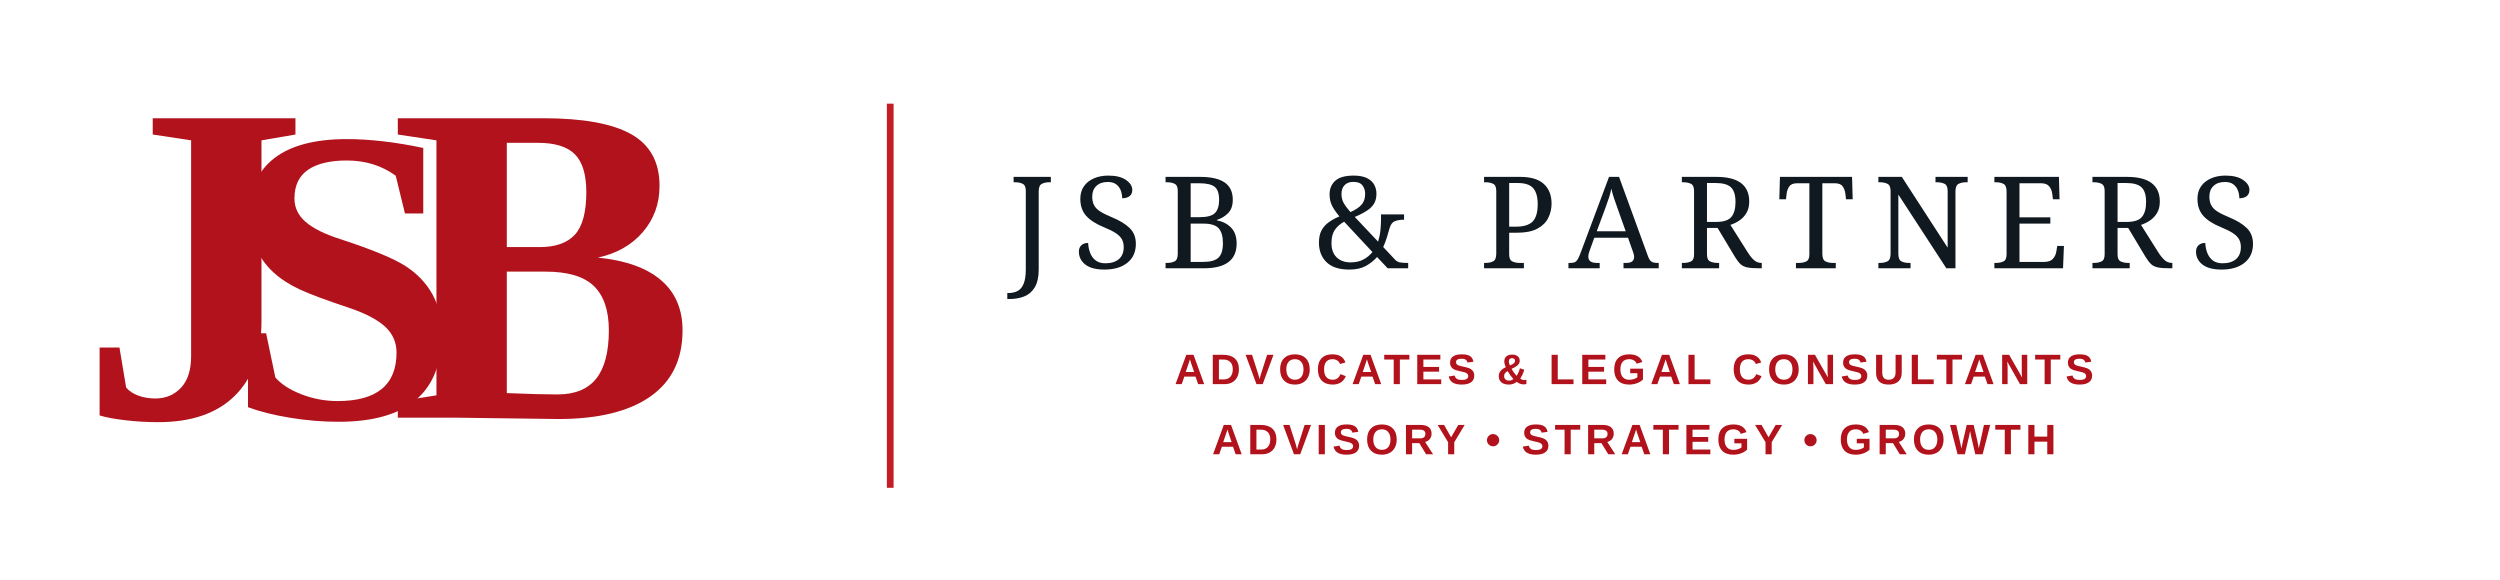
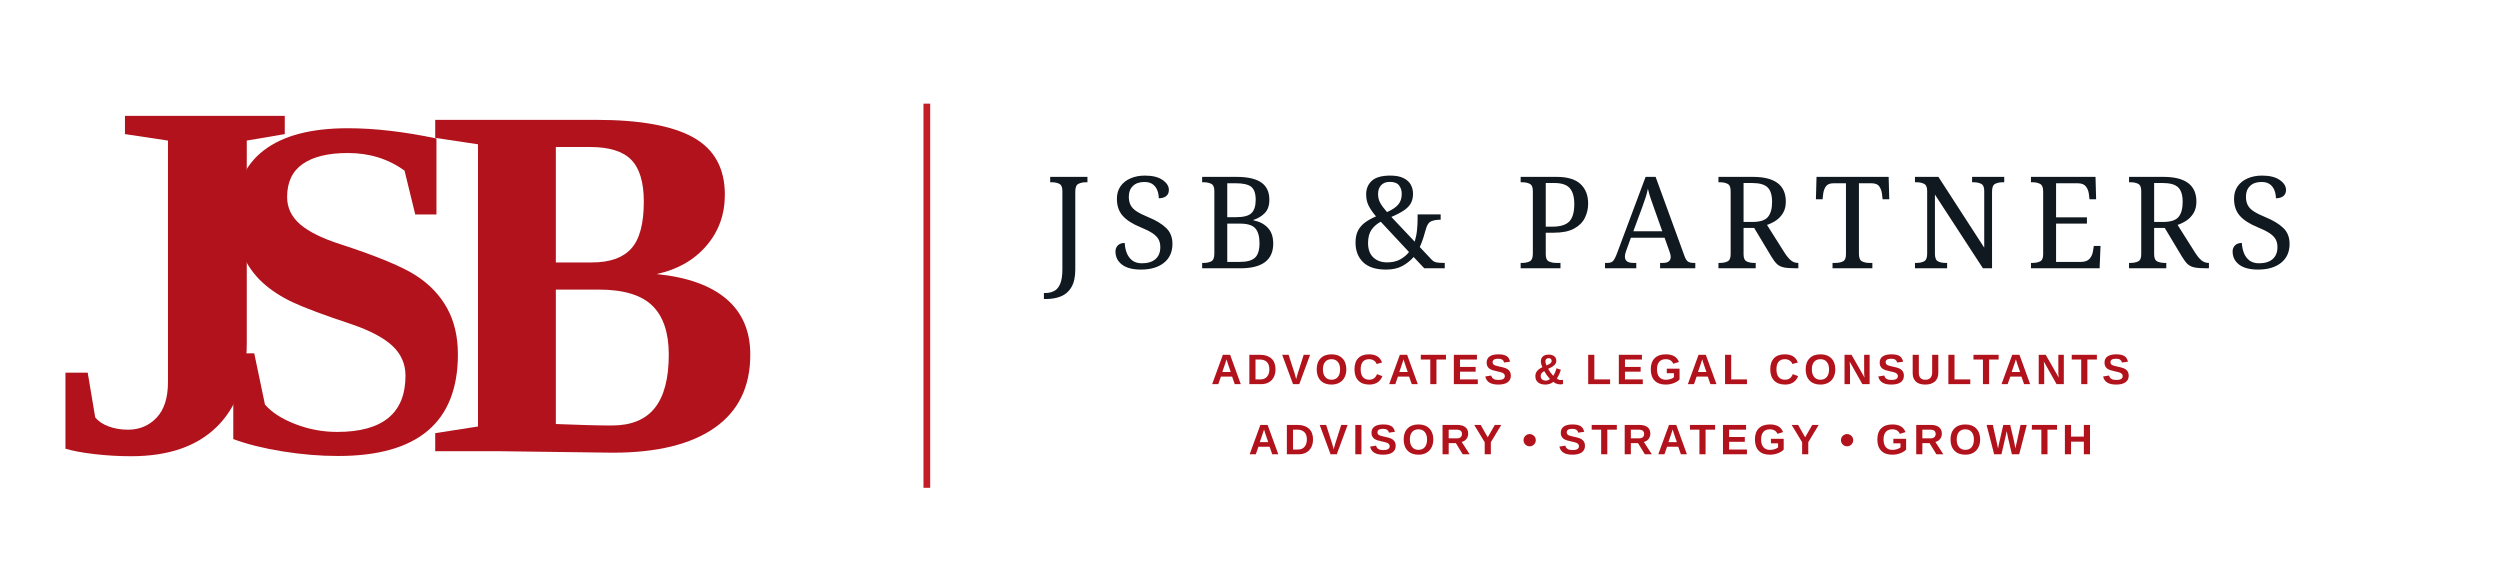
<svg xmlns="http://www.w3.org/2000/svg" width="820" height="190" viewBox="0 0 820 190" role="img" aria-labelledby="title desc">
  <g fill="#b1121b" font-family="Bodoni 72, Didot, Georgia, serif" font-weight="700">
-     <text x="26" y="137" font-size="150">J</text>
-     <text x="74" y="137" font-size="138">S</text>
-     <text x="128" y="137" font-size="150">B</text>
+     <text x="14" y="148" font-size="168">J</text>
+     <text x="68" y="148" font-size="160">S</text>
+     <text x="140" y="148" font-size="166">B</text>
  </g>
-   <line x1="292" y1="34" x2="292" y2="160" stroke="#c51d25" stroke-width="2.2" />
+   <line x1="304" y1="34" x2="304" y2="160" stroke="#c51d25" stroke-width="2.2" />
  <g fill="#101820" font-family="Georgia, serif" text-anchor="middle">
-     <text x="536" y="88" font-size="42" letter-spacing="6" textLength="390" lengthAdjust="spacingAndGlyphs">JSB &amp; PARTNERS</text>
+     <text x="548" y="88" font-size="42" letter-spacing="6" textLength="390" lengthAdjust="spacingAndGlyphs">JSB &amp; PARTNERS</text>
  </g>
-   <text x="536" y="126" fill="#b1121b" font-family="Arial, sans-serif" font-size="14" font-weight="800" letter-spacing="1.5" text-anchor="middle" textLength="390" lengthAdjust="spacingAndGlyphs">
+   <text x="548" y="126" fill="#b1121b" font-family="Arial, sans-serif" font-size="14" font-weight="800" letter-spacing="1.5" text-anchor="middle" textLength="390" lengthAdjust="spacingAndGlyphs">
    ADVOCATES &amp; LEGAL CONSULTANTS
  </text>
-   <text x="536" y="149" fill="#b1121b" font-family="Arial, sans-serif" font-size="14" font-weight="800" letter-spacing="1.5" text-anchor="middle" textLength="390" lengthAdjust="spacingAndGlyphs">
+   <text x="548" y="149" fill="#b1121b" font-family="Arial, sans-serif" font-size="14" font-weight="800" letter-spacing="1.5" text-anchor="middle" textLength="390" lengthAdjust="spacingAndGlyphs">
    ADVISORY • STRATEGY • GROWTH
  </text>
</svg>
